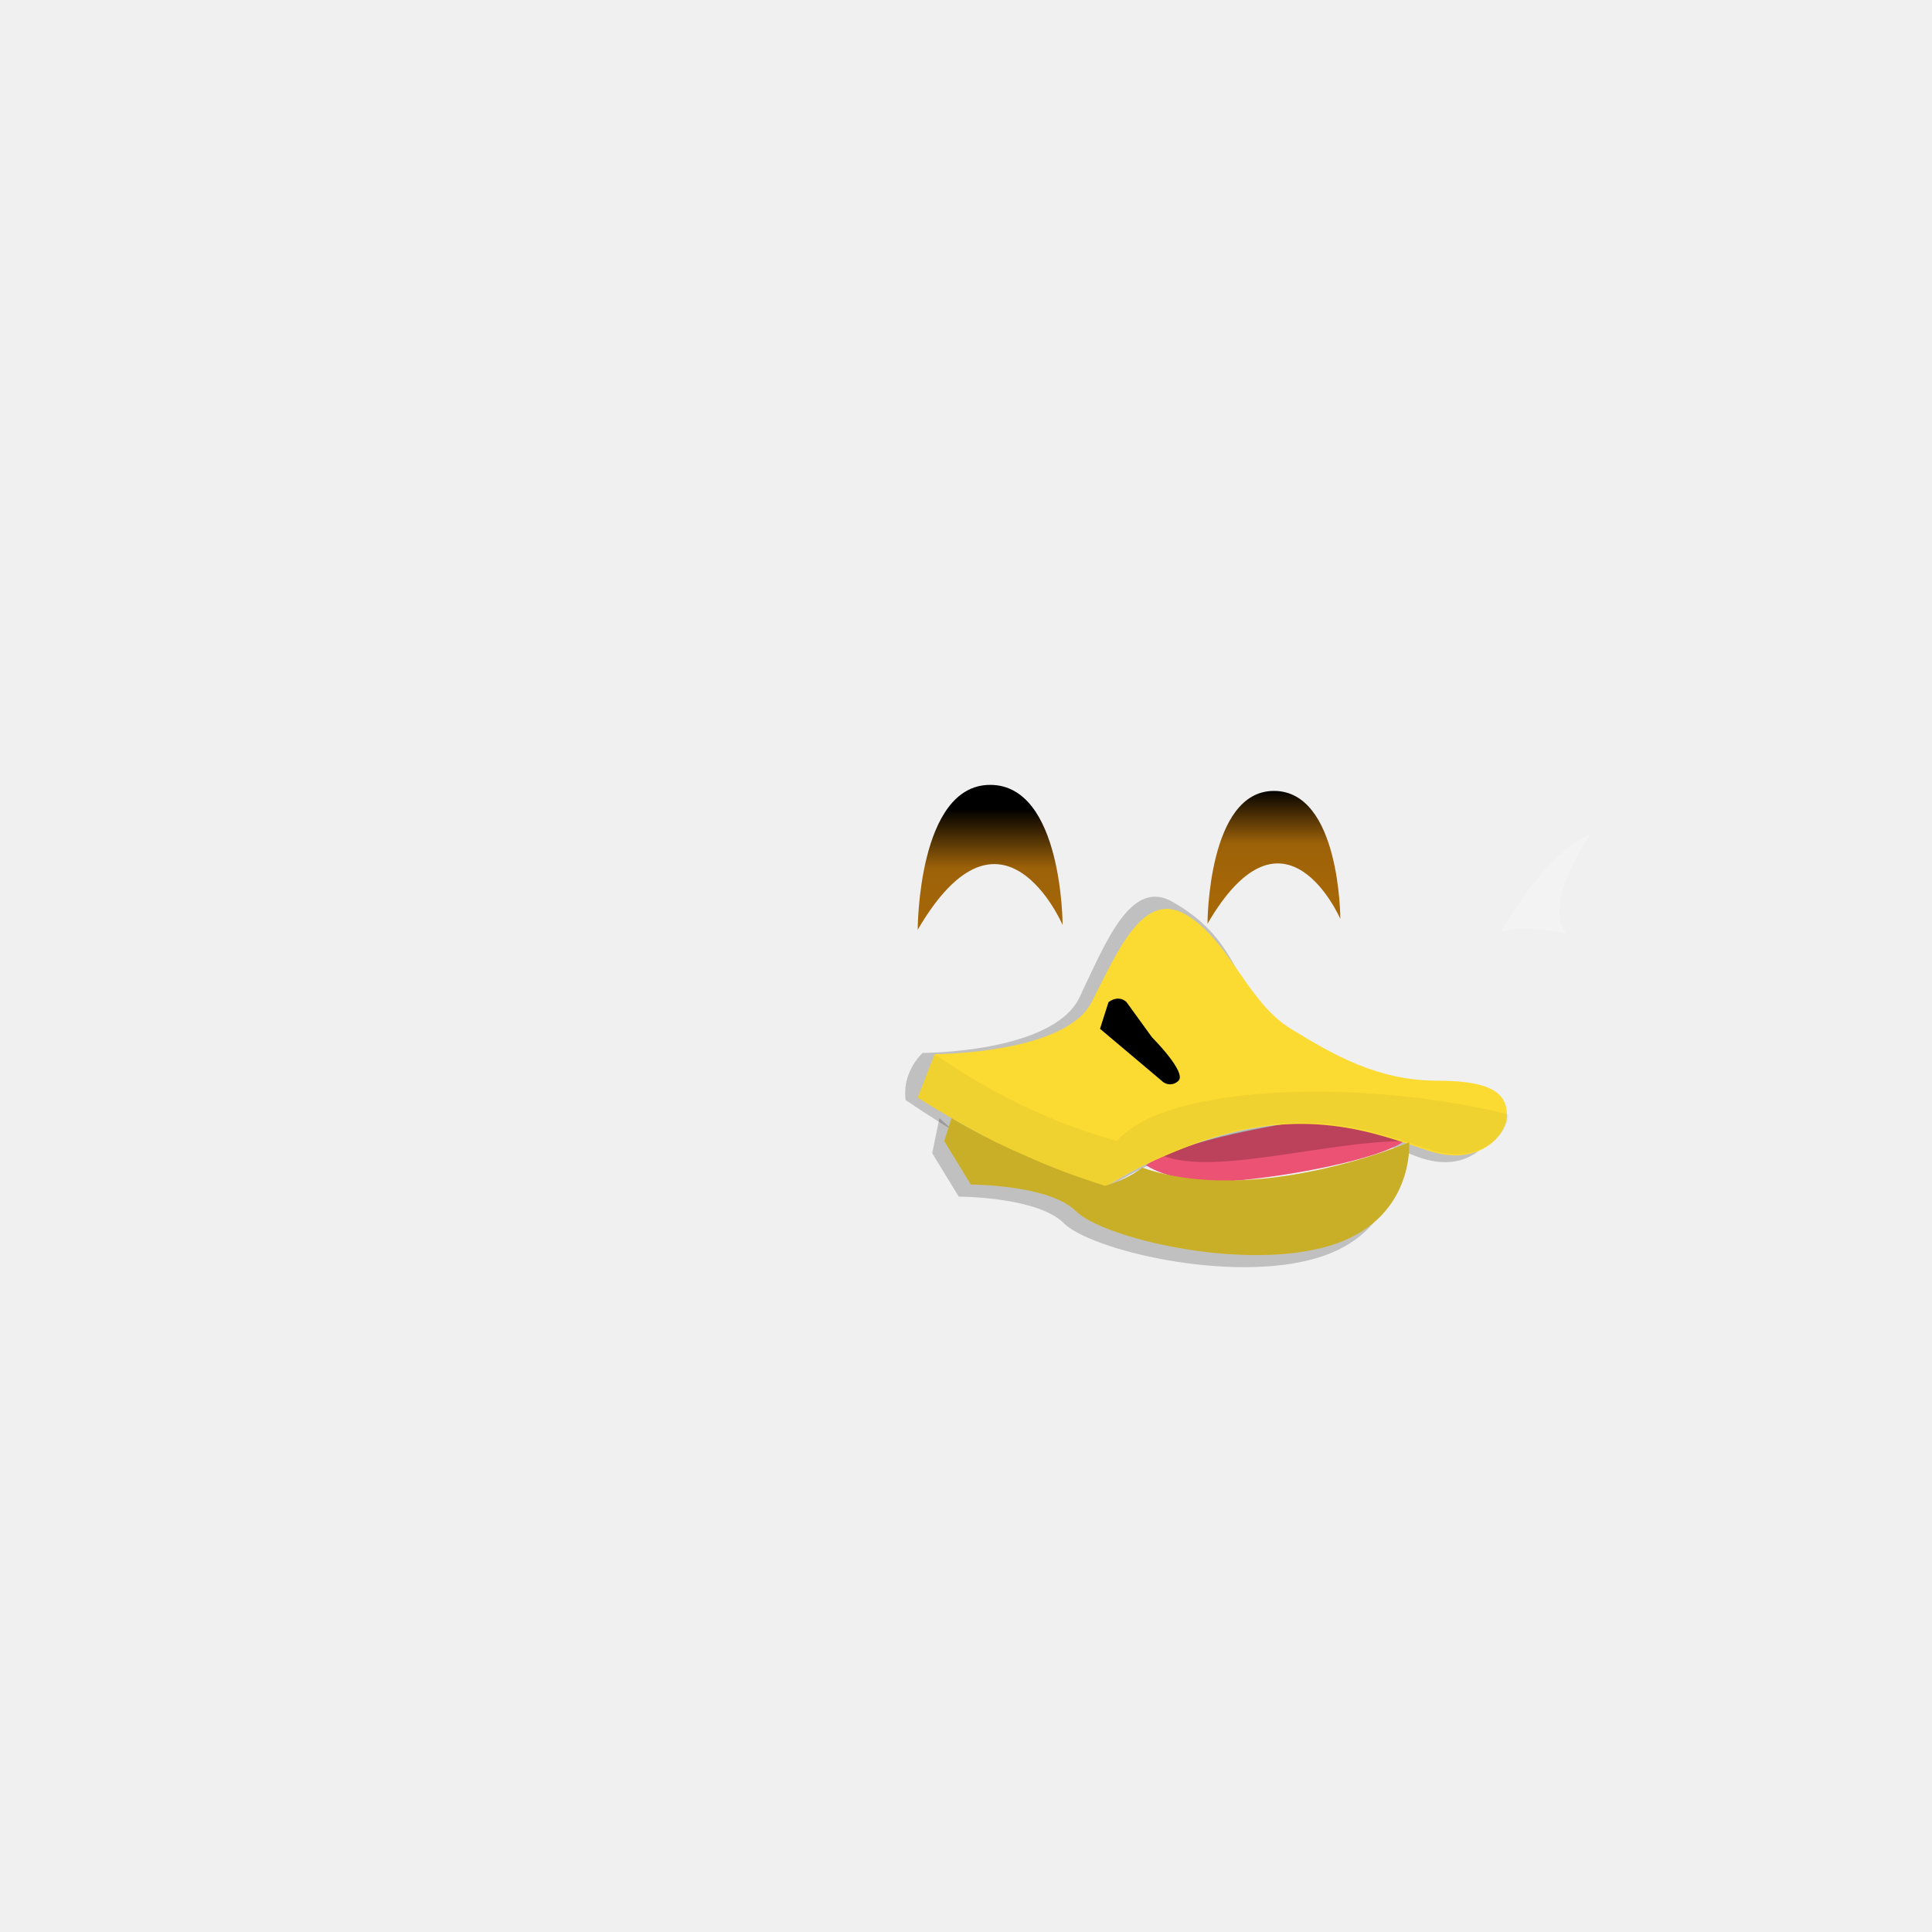
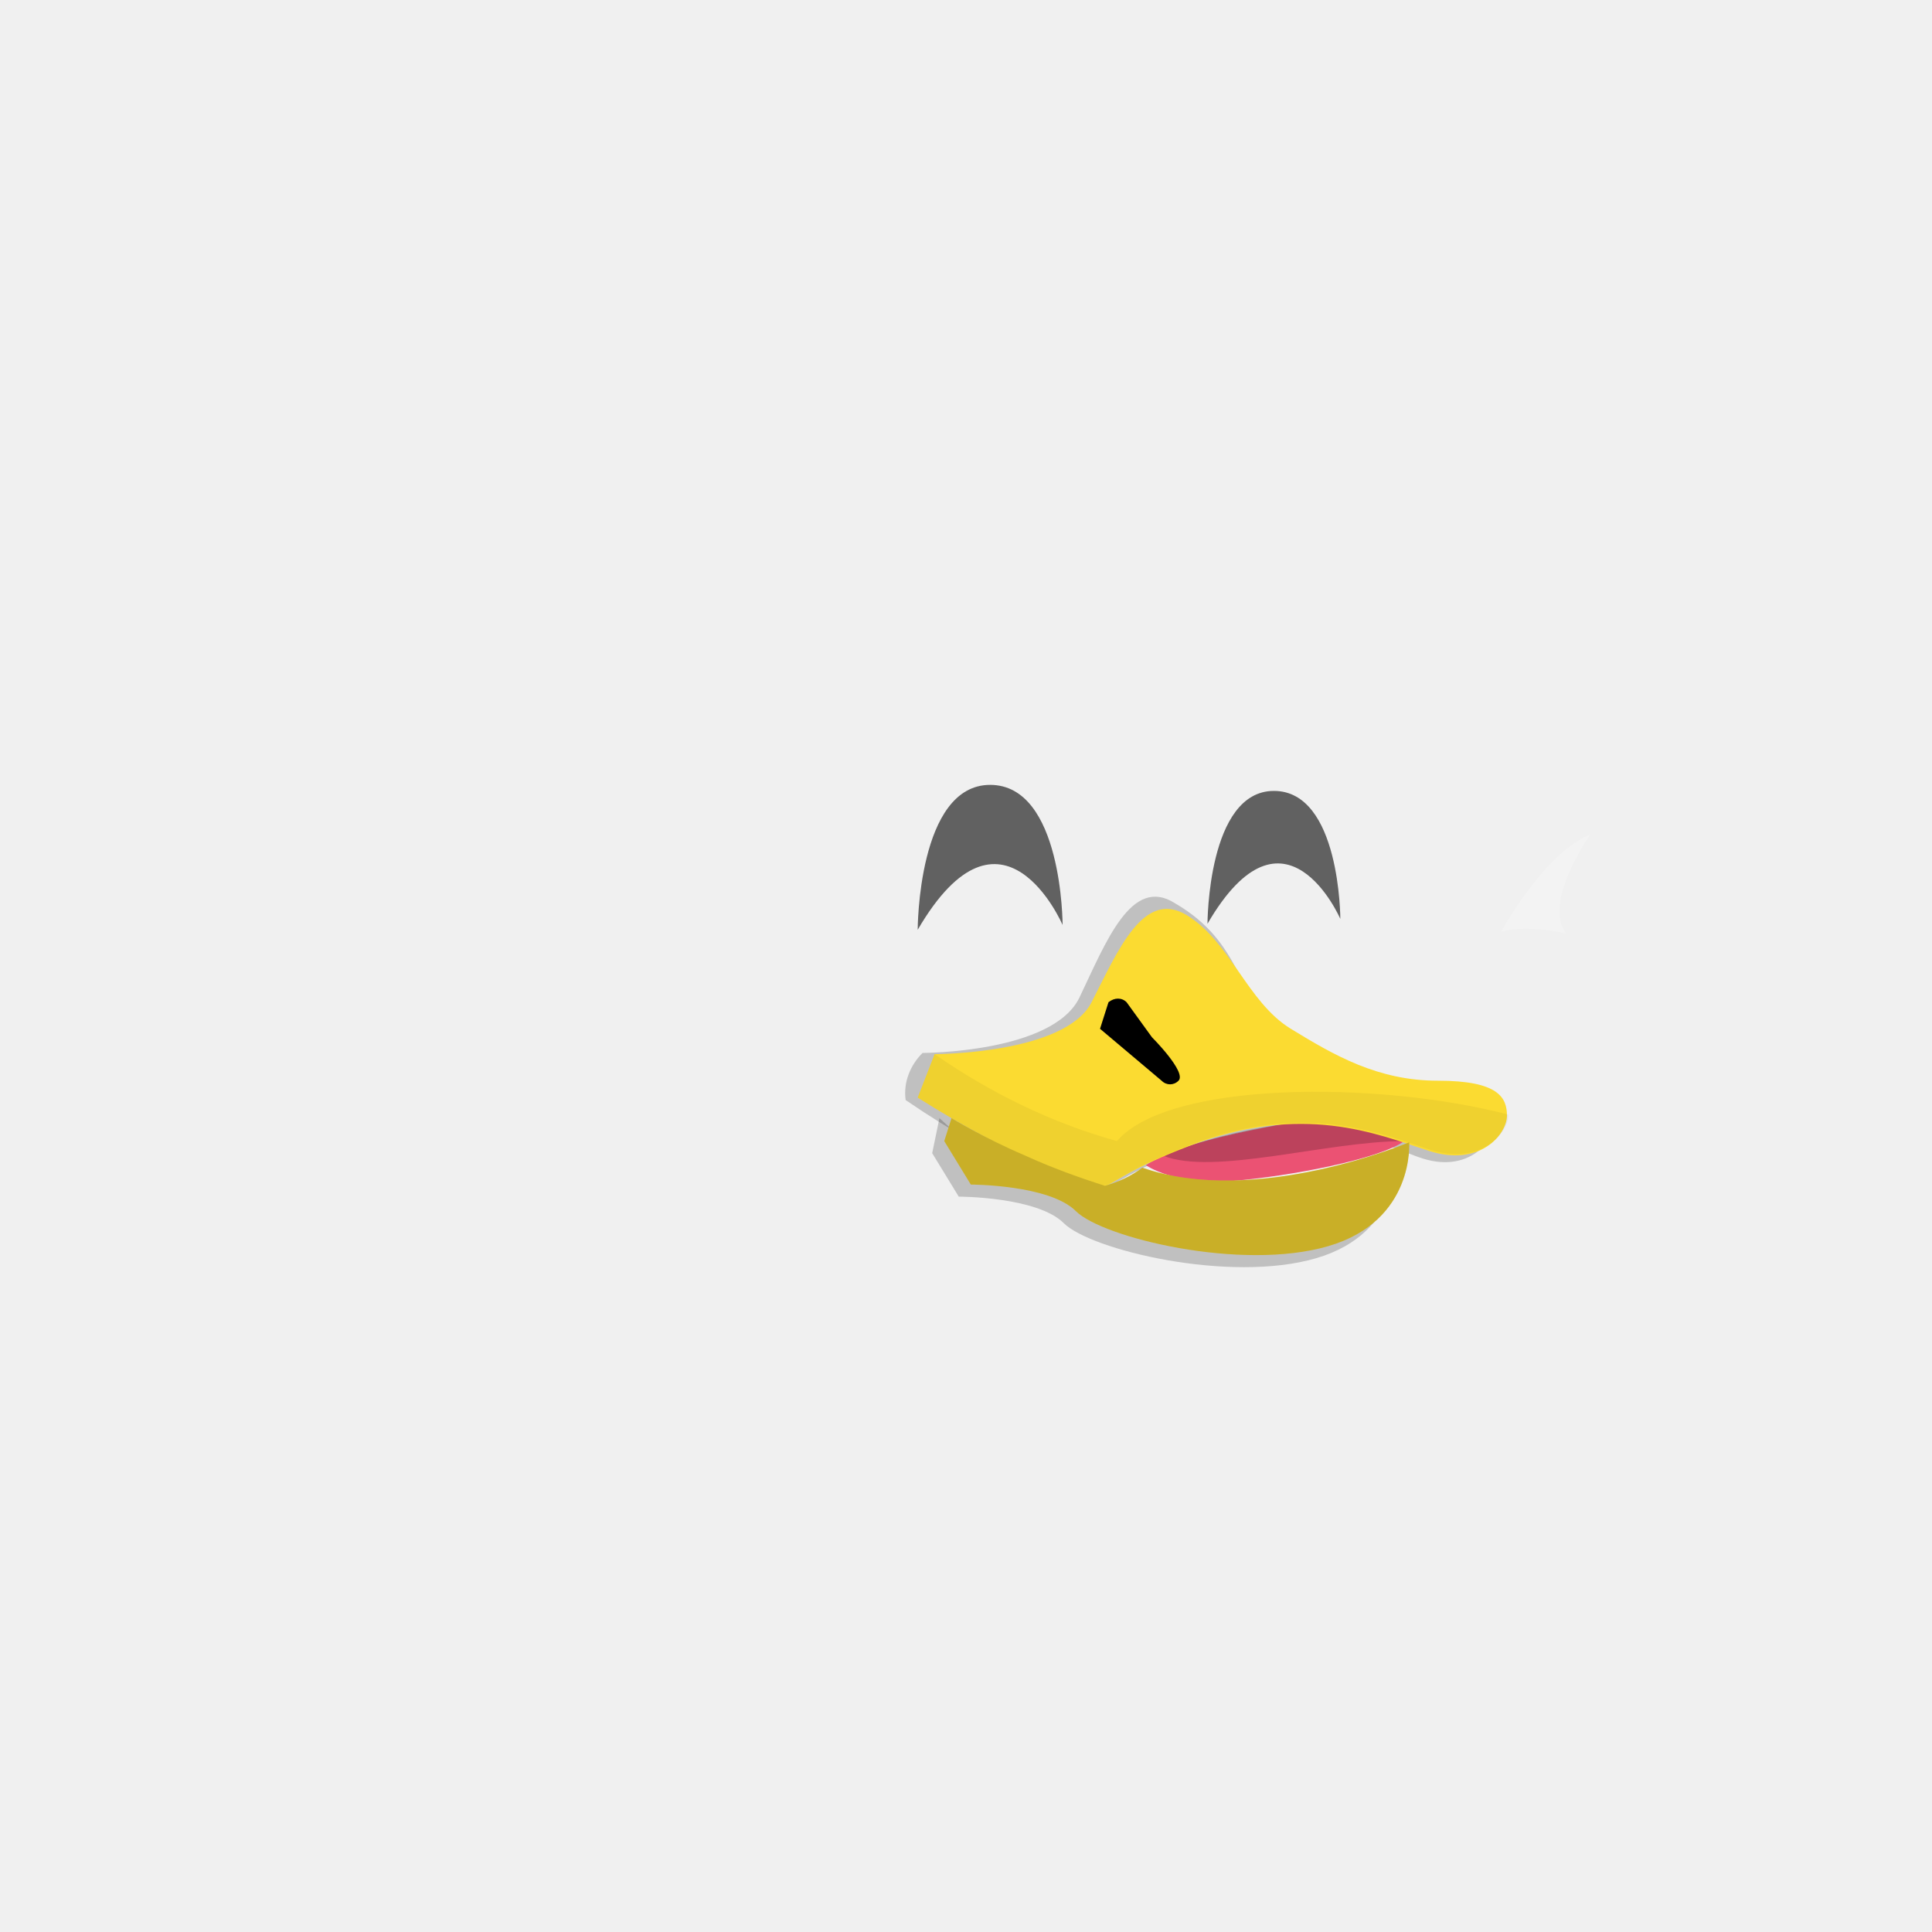
- <svg xmlns="http://www.w3.org/2000/svg" xmlns:xlink="http://www.w3.org/1999/xlink" version="1.1" id="Layer_1" x="0px" y="0px" viewBox="0 0 160 160" style="enable-background:new 0 0 160 160;" xml:space="preserve">
-   <style type="text/css">
+ <svg xmlns="http://www.w3.org/2000/svg" version="1.1" id="Layer_1" x="0px" y="0px" viewBox="0 0 160 160" style="enable-background:new 0 0 160 160;" xml:space="preserve">
+   <defs id="defs77" />
+   <style type="text/css" id="style2">
	.st0{fill:url(#SVGID_1_);}
	.st1{clip-path:url(#SVGID_3_);}
	.st2{fill:url(#SVGID_4_);}
	.st3{fill:url(#SVGID_5_);}
	.st4{fill:url(#SVGID_6_);}
	.st5{opacity:0.2;fill:#FFFFFF;enable-background:new    ;}
	.st6{opacity:0.2;enable-background:new    ;}
	.st7{fill:#EB5273;}
	.st8{opacity:0.2;}
	.st9{fill:#FBDB31;}
	.st10{opacity:5.000000e-02;}
</style>
  <linearGradient id="SVGID_1_" gradientUnits="userSpaceOnUse" x1="93.81" y1="247.29" x2="93.81" y2="264.339" gradientTransform="matrix(1 0 0 -1 0 162)">
-     <stop offset="0" style="stop-color:#A66707" />
-     <stop offset="1" style="stop-color:#000000" />
+     <stop offset="0" style="stop-color:#A66707" id="stop6" />
+     <stop offset="1" style="stop-color:#000000" id="stop8" />
  </linearGradient>
-   <path class="st0" d="M95.3-90.9c-0.5,0-1,0-1.5-0.1c-0.8,0-1.3,5.4-2.6,5.7s-1.7-6.4-2.5-6.6c-2.4-0.7-6.5-1.8-8.3-2.9  c-4-2.6-4.4-5.7-4.4-7c0-2.4,7.5,5.4,19,5.4h0.5c7.9,0,12.8-2.5,13.7-3s2.4-0.7,2.4,1.6c0,1.1-1.8,2.8-4.7,4.2  c-0.7,0.4-0.9,8.4-2.4,8.1s-1.7-6.4-2.7-6.1C99.7-91.1,97.5-90.9,95.3-90.9z" />
-   <g>
-     <defs>
-       <path id="SVGID_2_" d="M95.3-90.9c-0.5,0-1,0-1.5-0.1c-0.8,0-1.3,5.4-2.6,5.7s-1.7-6.4-2.5-6.6c-2.4-0.7-6.5-1.8-8.3-2.9    c-4-2.6-4.4-5.7-4.4-7c0-2.4,7.5,5.4,19,5.4h0.5c7.9,0,12.8-2.5,13.7-3s2.4-0.7,2.4,1.6c0,1.1-1.8,2.8-4.7,4.2    c-0.7,0.4-0.9,8.4-2.4,8.1s-1.7-6.4-2.7-6.1C99.7-91.1,97.5-90.9,95.3-90.9z" />
-     </defs>
-     <clipPath id="SVGID_3_">
-       <use xlink:href="#SVGID_2_" style="overflow:visible;" />
-     </clipPath>
-     <g class="st1">
-       <linearGradient id="SVGID_4_" gradientUnits="userSpaceOnUse" x1="15.985" y1="-158.15" x2="15.985" y2="1673.07" gradientTransform="matrix(1 0 0 -1 0 162)">
-         <stop offset="0" style="stop-color:#A66707" />
-         <stop offset="1" style="stop-color:#000000" />
-       </linearGradient>
-       <rect x="-487.1" y="-1511.1" class="st2" width="1006.2" height="1831.2" />
-     </g>
+   <linearGradient id="SVGID_5_" gradientUnits="userSpaceOnUse" x1="82" y1="85.19" x2="82" y2="94.99" gradientTransform="matrix(1 0 0 -1 0 162)">
+     <stop offset="0" style="stop-color:#A66707" id="stop30" />
+     <stop offset="0.5" style="stop-color:#9D6209" id="stop32" />
+     <stop offset="1" style="stop-color:#000000" id="stop34" />
+   </linearGradient>
+   <path class="st3" d="M76,77c0,0,0-12,6-12s6,11.6,6,11.6S83,65,76,77z" id="path37" style="fill:#010101;fill-opacity:1;opacity:0.6" />
+   <linearGradient id="SVGID_6_" gradientUnits="userSpaceOnUse" x1="105.5" y1="87.65" x2="105.5" y2="96.62" gradientTransform="matrix(1 0 0 -1 0 162)">
+     <stop offset="0" style="stop-color:#A66707" id="stop39" />
+     <stop offset="0.5" style="stop-color:#9D6209" id="stop41" />
+     <stop offset="1" style="stop-color:#000000" id="stop43" />
+   </linearGradient>
+   <path class="st4" d="M100,76.5c0,0,0-11,5.5-11s5.5,10.6,5.5,10.6S106.4,65.5,100,76.5z" id="path46" style="fill:#010101;fill-opacity:1;opacity:0.6" />
+   <path class="st5" d="M129.7,77.3c0,0-3.5-0.8-5.4-0.1c0,0,3.5-6.5,7.4-8.1C131.7,69.1,127.7,74.8,129.7,77.3z" id="path48" />
+   <path class="st6" d="M75,91.1c-0.2-1.5,0.4-2.9,1.4-3.9c0,0,10.8,0,13-4.6s4.3-10.1,7.9-7.8c5.7,3.3,5,7.8,8.6,10.1  s7.2,5.7,12.2,5.7s5.8,0.5,5.8,2.1s-2.2,4.7-6.5,3.1s-10.4-4.3-19.8-0.4s-5,4.7-10.8,2.3C82.7,95.9,78.8,93.7,75,91.1z" id="path50" />
+   <path class="st6" d="M77.8,92.6l-0.6,2.9l2.2,3.6c0,0,6.5,0,8.7,2.2s13.7,5,20.9,2.9s6.7-8.6,6.7-8.6s-12.7,5.4-22.1,2.1  c-0.9,0.7-2,1.2-3.1,1.5c-2.2-0.7-4.4-1.5-6.6-2.5C81.6,95.7,79.6,94.3,77.8,92.6z" id="path52" />
+   <path class="st7" d="M116.3,94.5c0,0-5.8-2.2-10.1-1.4s-9,1.8-11.3,3.4c0,0,2.4,1.7,7.2,1.3S114.2,96,116.3,94.5z" id="path54" />
+   <g class="st8" id="g58">
+     <path d="M116.3,94.5c0,0-5.8-2.2-10.1-1.4c-3.4,0.5-6.7,1.3-9.9,2.6C100.5,97.4,109.9,94.5,116.3,94.5z" id="path56" />
  </g>
-   <linearGradient id="SVGID_5_" gradientUnits="userSpaceOnUse" x1="82" y1="85.19" x2="82" y2="94.99" gradientTransform="matrix(1 0 0 -1 0 162)">
-     <stop offset="0" style="stop-color:#A66707" />
-     <stop offset="0.5" style="stop-color:#9D6209" />
-     <stop offset="1" style="stop-color:#000000" />
-   </linearGradient>
-   <path class="st3" d="M76,77c0,0,0-12,6-12s6,11.6,6,11.6S83,65,76,77z" />
-   <linearGradient id="SVGID_6_" gradientUnits="userSpaceOnUse" x1="105.5" y1="87.65" x2="105.5" y2="96.62" gradientTransform="matrix(1 0 0 -1 0 162)">
-     <stop offset="0" style="stop-color:#A66707" />
-     <stop offset="0.5" style="stop-color:#9D6209" />
-     <stop offset="1" style="stop-color:#000000" />
-   </linearGradient>
-   <path class="st4" d="M100,76.5c0,0,0-11,5.5-11s5.5,10.6,5.5,10.6S106.4,65.5,100,76.5z" />
-   <path class="st5" d="M129.7,77.3c0,0-3.5-0.8-5.4-0.1c0,0,3.5-6.5,7.4-8.1C131.7,69.1,127.7,74.8,129.7,77.3z" />
-   <path class="st6" d="M75,91.1c-0.2-1.5,0.4-2.9,1.4-3.9c0,0,10.8,0,13-4.6s4.3-10.1,7.9-7.8c5.7,3.3,5,7.8,8.6,10.1  s7.2,5.7,12.2,5.7s5.8,0.5,5.8,2.1s-2.2,4.7-6.5,3.1s-10.4-4.3-19.8-0.4s-5,4.7-10.8,2.3C82.7,95.9,78.8,93.7,75,91.1z" />
-   <path class="st6" d="M77.8,92.6l-0.6,2.9l2.2,3.6c0,0,6.5,0,8.7,2.2s13.7,5,20.9,2.9s6.7-8.6,6.7-8.6s-12.7,5.4-22.1,2.1  c-0.9,0.7-2,1.2-3.1,1.5c-2.2-0.7-4.4-1.5-6.6-2.5C81.6,95.7,79.6,94.3,77.8,92.6z" />
-   <path class="st7" d="M116.3,94.5c0,0-5.8-2.2-10.1-1.4s-9,1.8-11.3,3.4c0,0,2.4,1.7,7.2,1.3S114.2,96,116.3,94.5z" />
-   <g class="st8">
-     <path d="M116.3,94.5c0,0-5.8-2.2-10.1-1.4c-3.4,0.5-6.7,1.3-9.9,2.6C100.5,97.4,109.9,94.5,116.3,94.5z" />
+   <path class="st9" d="M76,90.9l1.4-3.6c0,0,10.8,0,13-4.3s4.3-9.4,7.9-7.2s5,7.2,8.6,9.4s7.2,4.3,12.2,4.3s5.7,1.4,5.7,2.9  s-2.2,4.3-6.5,2.9s-10.4-4-19.8-0.4s-5,4.3-10.8,2.2C83.7,95.4,79.8,93.3,76,90.9z" id="path60" />
+   <g class="st10" id="g64">
+     <path d="M76,90.9l1.4-3.6c4.6,3.2,9.7,5.7,15.1,7.2c4.3-5,21.6-5,32.4-2.2c0.1,1.4-2.2,4.3-6.5,2.9s-10.4-4-19.8-0.4   s-5,4.3-10.8,2.2C83.7,95.4,79.8,93.3,76,90.9z" id="path62" />
  </g>
-   <path class="st9" d="M76,90.9l1.4-3.6c0,0,10.8,0,13-4.3s4.3-9.4,7.9-7.2s5,7.2,8.6,9.4s7.2,4.3,12.2,4.3s5.7,1.4,5.7,2.9  s-2.2,4.3-6.5,2.9s-10.4-4-19.8-0.4s-5,4.3-10.8,2.2C83.7,95.4,79.8,93.3,76,90.9z" />
-   <g class="st10">
-     <path d="M76,90.9l1.4-3.6c4.6,3.2,9.7,5.7,15.1,7.2c4.3-5,21.6-5,32.4-2.2c0.1,1.4-2.2,4.3-6.5,2.9s-10.4-4-19.8-0.4   s-5,4.3-10.8,2.2C83.7,95.4,79.8,93.3,76,90.9z" />
-   </g>
-   <path d="M91.8,83l-0.7,2.2l5.1,4.3c0.4,0.4,1,0.4,1.4,0c0,0,0,0,0,0c0.7-0.7-2.2-3.6-2.2-3.6L93.3,83C92.9,82.6,92.3,82.6,91.8,83  C91.9,83,91.9,83,91.8,83z" />
-   <path class="st9" d="M78.8,92.6l-0.6,1.9l2.2,3.6c0,0,6.5,0,8.7,2.2s13.7,5,20.9,2.9s6.7-8.6,6.7-8.6s-12.7,5.4-22.1,2.1  c-0.9,0.7-2,1.2-3.1,1.5c-2.2-0.7-4.4-1.5-6.6-2.5C81.4,94.2,78.8,92.6,78.8,92.6z" />
-   <g class="st8">
-     <path d="M78.8,92.6l-0.6,1.9l2.2,3.6c0,0,6.5,0,8.7,2.2s13.7,5,20.9,2.9s6.7-8.6,6.7-8.6s-12.7,5.4-22.1,2.1   c-0.9,0.7-2,1.2-3.1,1.5c-2.2-0.7-4.4-1.5-6.6-2.5C81.4,94.2,78.8,92.6,78.8,92.6z" />
+   <path d="M91.8,83l-0.7,2.2l5.1,4.3c0.4,0.4,1,0.4,1.4,0c0,0,0,0,0,0c0.7-0.7-2.2-3.6-2.2-3.6L93.3,83C92.9,82.6,92.3,82.6,91.8,83  C91.9,83,91.9,83,91.8,83z" id="path66" />
+   <path class="st9" d="M78.8,92.6l-0.6,1.9l2.2,3.6c0,0,6.5,0,8.7,2.2s13.7,5,20.9,2.9s6.7-8.6,6.7-8.6s-12.7,5.4-22.1,2.1  c-0.9,0.7-2,1.2-3.1,1.5c-2.2-0.7-4.4-1.5-6.6-2.5C81.4,94.2,78.8,92.6,78.8,92.6z" id="path68" />
+   <g class="st8" id="g72">
+     <path d="M78.8,92.6l-0.6,1.9l2.2,3.6c0,0,6.5,0,8.7,2.2s13.7,5,20.9,2.9s6.7-8.6,6.7-8.6s-12.7,5.4-22.1,2.1   c-0.9,0.7-2,1.2-3.1,1.5c-2.2-0.7-4.4-1.5-6.6-2.5C81.4,94.2,78.8,92.6,78.8,92.6z" id="path70" />
  </g>
</svg>
